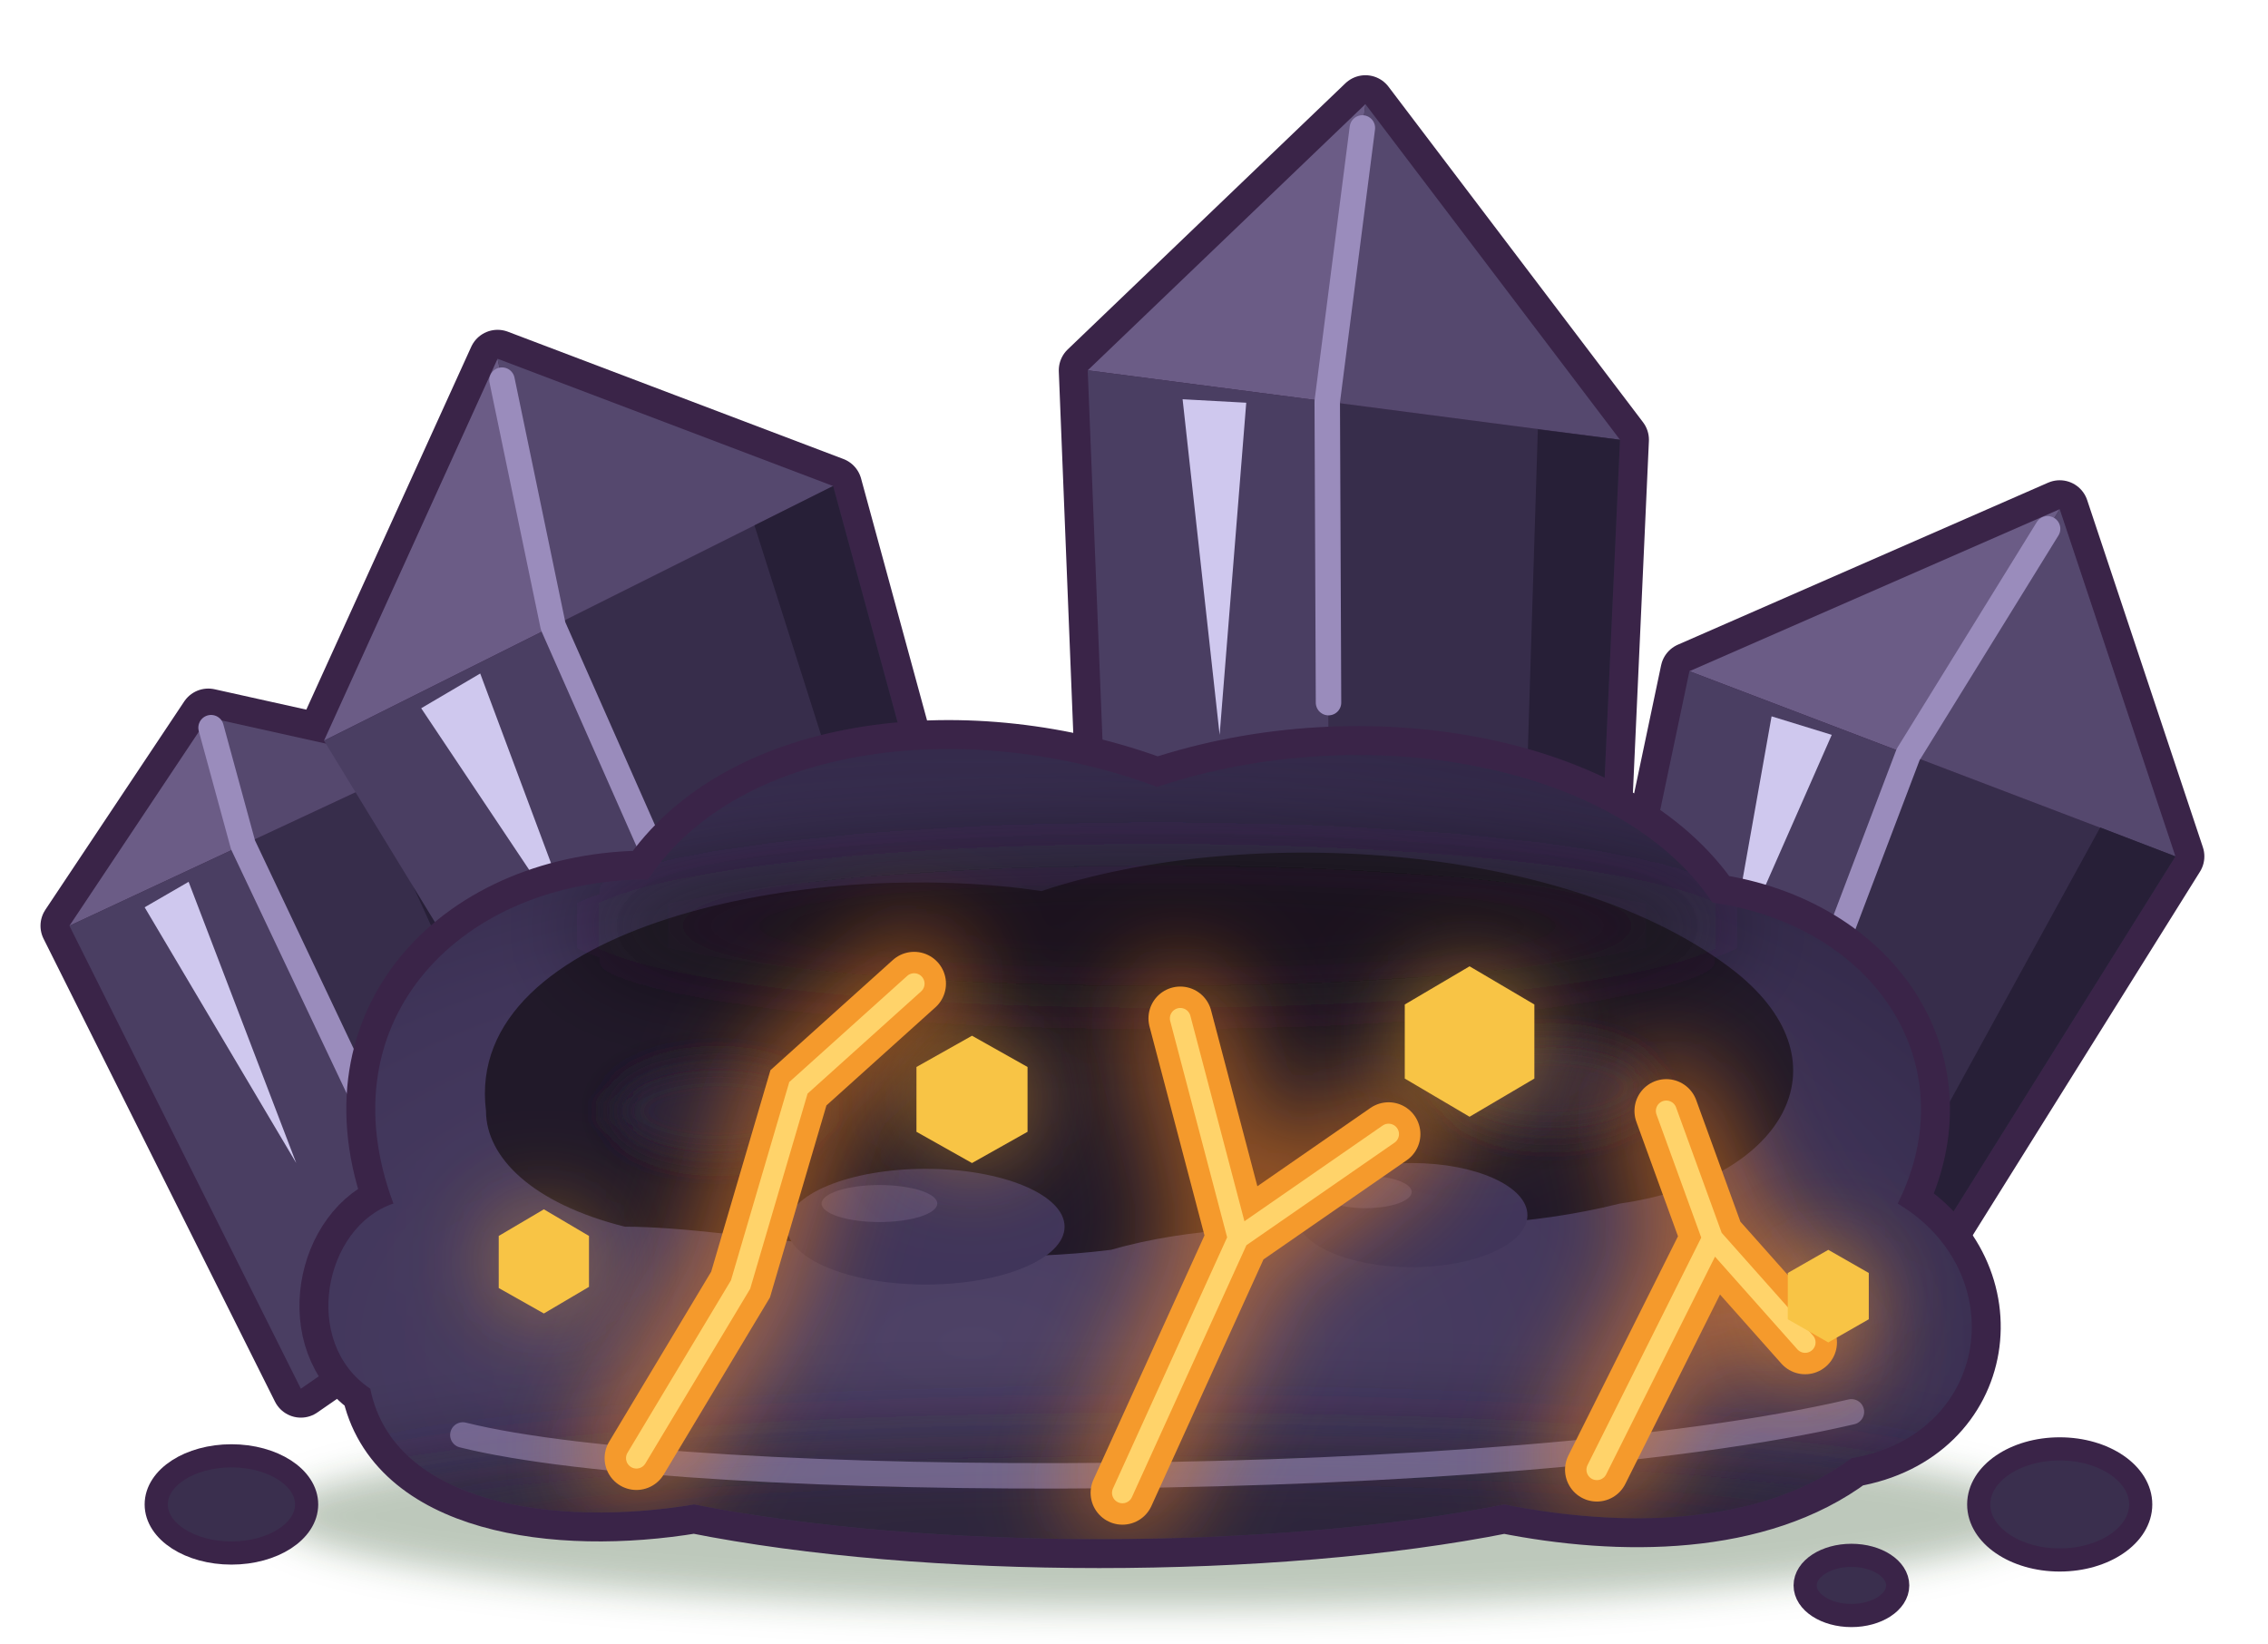
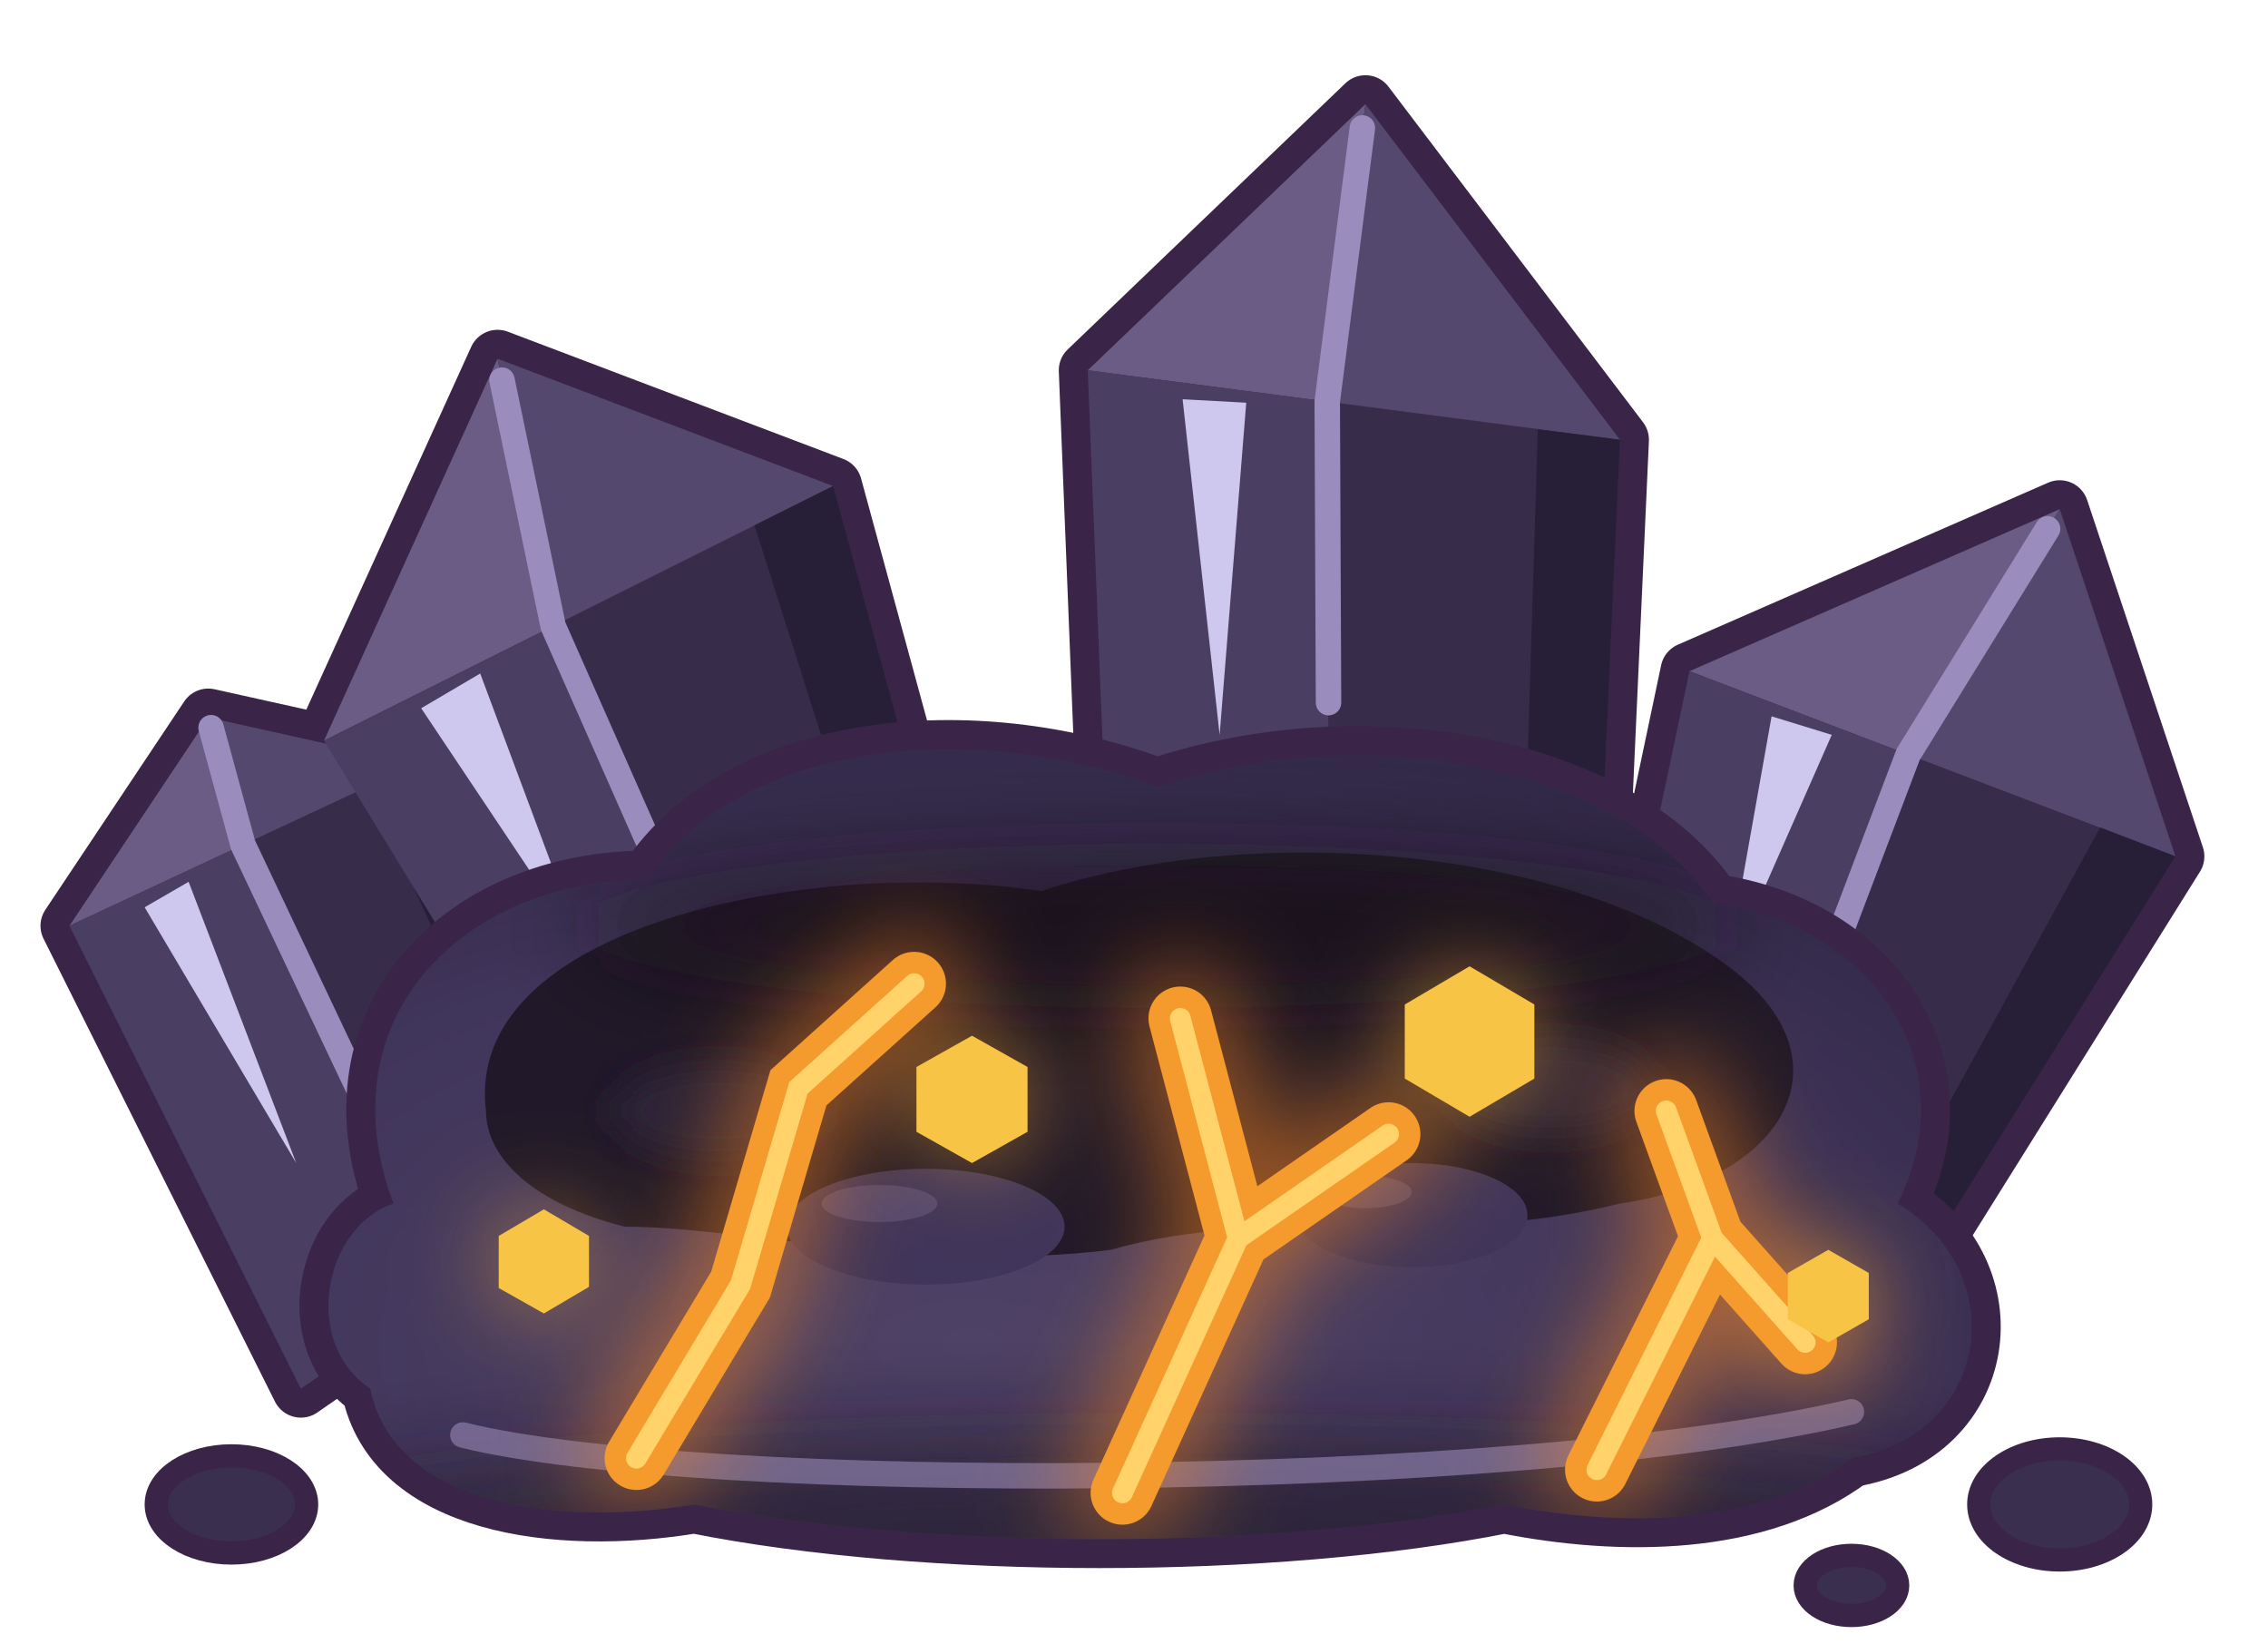
<svg xmlns="http://www.w3.org/2000/svg" width="196" height="142" viewBox="-100 -126 196 142">
  <defs>
    <filter id="sb" x="-50%" y="-50%" width="200%" height="200%">
      <feGaussianBlur stdDeviation="4" />
    </filter>
    <filter id="sb2" x="-30%" y="-30%" width="160%" height="160%">
      <feGaussianBlur stdDeviation="1.5" />
    </filter>
    <radialGradient id="ob1" cx=".4" cy=".75" r=".75">
      <stop offset="0" stop-color="#4e4266" />
      <stop offset=".6" stop-color="#40355a" />
      <stop offset="1" stop-color="#2e2543" />
    </radialGradient>
    <clipPath id="oc">
      <path d="M-66 -22 C-72 -38 -60 -50 -44 -50 C-36 -62 -16 -64 0 -58 C18 -64 40 -60 48 -48 C62 -46 70 -34 64 -22 C74 -16 72 -2 60 0 C52 6 40 6 30 4 C10 8 -20 8 -40 4 C-52 6 -66 4 -68 -6 C-74 -10 -72 -20 -66 -22Z" />
    </clipPath>
  </defs>
-   <ellipse cx="0" cy="5" rx="76" ry="8" fill="#24461f" opacity=".3" filter="url(#sb2)" />
  <g id="ore">
    <g fill="#3a2448" stroke="#3a2448" stroke-width="5" stroke-linejoin="round">
      <path d="M-82 -64 -64 -60 -48 -24 -74 -6 -94 -46Z" />
      <path d="M-57 -95 -28 -84 -16 -40 -50 -26 -72 -62Z" />
      <path d="M18 -117 40 -88 38 -44 -4 -44 -6 -94Z" />
      <path d="M78 -82 88 -52 68 -20 38 -30 46 -68Z" />
    </g>
    <path fill="#6b5c86" d="M-82 -64 -94 -46 -79 -53Z" />
    <path fill="#4a3e62" d="M-94 -46 -74 -6 -61 -15 -79 -53Z" />
    <path fill="#372d4b" d="M-79 -53 -61 -15 -48 -24 -64 -60Z" />
    <path fill="#55486e" d="M-82 -64 -79 -53 -64 -60Z" />
    <path fill="#271f37" d="M-68.2 -58 -64 -60 -48 -24 -51.6 -21.5Z" />
    <path d="M-81.76 -63.12 L-79 -53 L-69.1 -32.1" fill="none" stroke="#9a8cbc" stroke-width="2.2" stroke-linecap="round" stroke-linejoin="round" />
    <path fill="#cfc8ee" d="M-87.5 -47.6 -83.7 -49.8 -74.4 -25.5Z" />
    <path fill="#6b5c86" d="M-57 -95 -72 -62 -52.2 -71.9Z" />
    <path fill="#4a3e62" d="M-72 -62 -50 -26 -34.7 -32.3 -52.2 -71.9Z" />
    <path fill="#372d4b" d="M-52.2 -71.9 -34.7 -32.3 -16 -40 -28 -84Z" />
    <path fill="#55486e" d="M-57 -95 -52.2 -71.9 -28 -84Z" />
    <path fill="#271f37" d="M-34.8 -80.6 -28 -84 -16 -40 -21.2 -37.8Z" />
    <path d="M-56.616 -93.152 L-52.2 -71.9 L-42.575 -50.12" fill="none" stroke="#9a8cbc" stroke-width="2.2" stroke-linecap="round" stroke-linejoin="round" />
    <path fill="#cfc8ee" d="M-63.6 -64.8 -58.5 -67.8 -49.5 -43.7Z" />
    <path fill="#6b5c86" d="M18 -117 -6 -94 14.7 -91.3Z" />
    <path fill="#4a3e62" d="M-6 -94 -4 -44 14.9 -44 14.7 -91.3Z" />
    <path fill="#372d4b" d="M14.7 -91.3 14.9 -44 38 -44 40 -88Z" />
    <path fill="#55486e" d="M18 -117 14.7 -91.3 40 -88Z" />
    <path fill="#271f37" d="M32.9 -88.9 40 -88 38 -44 31.5 -44Z" />
    <path d="M17.736 -114.944 L14.7 -91.3 L14.81 -65.285" fill="none" stroke="#9a8cbc" stroke-width="2.2" stroke-linecap="round" stroke-linejoin="round" />
    <path fill="#cfc8ee" d="M2.2 -91.5 7.7 -91.2 5.4 -62.5Z" />
    <path fill="#6b5c86" d="M78 -82 46 -68 64.9 -60.8Z" />
    <path fill="#4a3e62" d="M46 -68 38 -30 51.5 -25.5 64.9 -60.8Z" />
    <path fill="#372d4b" d="M64.9 -60.8 51.5 -25.5 68 -20 88 -52Z" />
    <path fill="#55486e" d="M78 -82 64.9 -60.8 88 -52Z" />
    <path fill="#271f37" d="M81.5 -54.5 88 -52 68 -20 63.4 -21.5Z" />
    <path d="M76.952 -80.304 L64.9 -60.8 L57.53 -41.385" fill="none" stroke="#9a8cbc" stroke-width="2.2" stroke-linecap="round" stroke-linejoin="round" />
    <path fill="#cfc8ee" d="M53.1 -64.1 58.3 -62.5 49.1 -41.6Z" />
  </g>
  <g id="body">
    <path d="M-66 -22 C-72 -38 -60 -50 -44 -50 C-36 -62 -16 -64 0 -58 C18 -64 40 -60 48 -48 C62 -46 70 -34 64 -22 C74 -16 72 -2 60 0 C52 6 40 6 30 4 C10 8 -20 8 -40 4 C-52 6 -66 4 -68 -6 C-74 -10 -72 -20 -66 -22Z" fill="#3a2448" stroke="#3a2448" stroke-width="5" stroke-linejoin="round" />
    <g clip-path="url(#oc)">
      <rect x="-80" y="-70" width="160" height="80" fill="url(#ob1)" />
      <path d="M-58 -30 C-60 -46 -30 -52 -10 -49 C8 -55 36 -53 50 -42 C60 -34 54 -24 40 -22 C24 -18 10 -22 -4 -18 C-20 -16 -36 -20 -46 -20 C-54 -22 -58 -26 -58 -30Z" fill="#211929" />
      <ellipse cx="0" cy="-46" rx="50" ry="7" fill="#120c18" opacity=".6" filter="url(#sb)" />
      <g filter="url(#sb2)" fill="#2c2338">
        <ellipse cx="-38" cy="-30" rx="9" ry="4" />
        <ellipse cx="34" cy="-32" rx="9" ry="4" />
      </g>
      <g filter="url(#sb)" fill="#1a1324" opacity=".6">
        <ellipse cx="0" cy="6" rx="76" ry="8" />
      </g>
      <path d="M-60 -2 C-40 3 30 3 60 -4" fill="none" stroke="#8a7ca8" stroke-width="2.2" stroke-linecap="round" opacity=".7" />
      <g fill="#40355a">
        <ellipse cx="-20" cy="-20" rx="12" ry="5" />
        <ellipse cx="22" cy="-21" rx="10" ry="4.5" />
      </g>
      <g fill="#5a4c74" opacity=".8">
        <ellipse cx="-24" cy="-22" rx="5" ry="1.6" />
        <ellipse cx="18" cy="-23" rx="4" ry="1.4" />
      </g>
      <path d="M-21 -41 L-31 -32 L-36 -15 L-45 0 M2 -38 L7 -19 L-3 3 M7 -19 L20 -28 M44 -30 L48 -19 L38 1 M48 -19 L56 -10" fill="none" stroke="#ff8a1e" stroke-width="9" stroke-linejoin="round" stroke-linecap="round" opacity=".55" filter="url(#sb)" />
      <path d="M-11.2 -28.2 -16 -25.5 -20.8 -28.2 -20.8 -33.8 -16 -36.5 -11.2 -33.8Z M32.6 -32.8 27 -29.5 21.4 -32.8 21.4 -39.2 27 -42.5 32.6 -39.2Z M-49.1 -14.8 -53 -12.5 -56.9 -14.7 -56.9 -19.2 -53 -21.5 -49.1 -19.2Z M61.5 -12 58 -10 54.5 -12 54.5 -16 58 -18 61.5 -16Z" fill="#ffb02e" opacity=".6" filter="url(#sb)" />
      <path d="M-21 -41 L-31 -32 L-36 -15 L-45 0 M2 -38 L7 -19 L-3 3 M7 -19 L20 -28 M44 -30 L48 -19 L38 1 M48 -19 L56 -10" fill="none" stroke="#f59a2c" stroke-width="5.5" stroke-linejoin="miter" stroke-linecap="round" />
      <path d="M-21 -41 L-31 -32 L-36 -15 L-45 0 M2 -38 L7 -19 L-3 3 M7 -19 L20 -28 M44 -30 L48 -19 L38 1 M48 -19 L56 -10" fill="none" stroke="#ffd36a" stroke-width="1.8" stroke-linejoin="miter" stroke-linecap="round" />
      <path d="M-11.2 -28.2 -16 -25.5 -20.8 -28.2 -20.8 -33.8 -16 -36.5 -11.2 -33.8Z M32.6 -32.8 27 -29.5 21.4 -32.8 21.4 -39.2 27 -42.5 32.6 -39.2Z M-49.1 -14.8 -53 -12.5 -56.9 -14.7 -56.9 -19.2 -53 -21.5 -49.1 -19.2Z M61.5 -12 58 -10 54.5 -12 54.5 -16 58 -18 61.5 -16Z" fill="#f8c445" />
    </g>
    <g stroke="#3a2448" stroke-width="2" fill="#3a2f4e">
      <ellipse cx="-80" cy="4" rx="6.5" ry="4.2" />
      <ellipse cx="78" cy="4" rx="7" ry="4.8" />
      <ellipse cx="60" cy="11" rx="4" ry="2.6" />
    </g>
  </g>
</svg>
